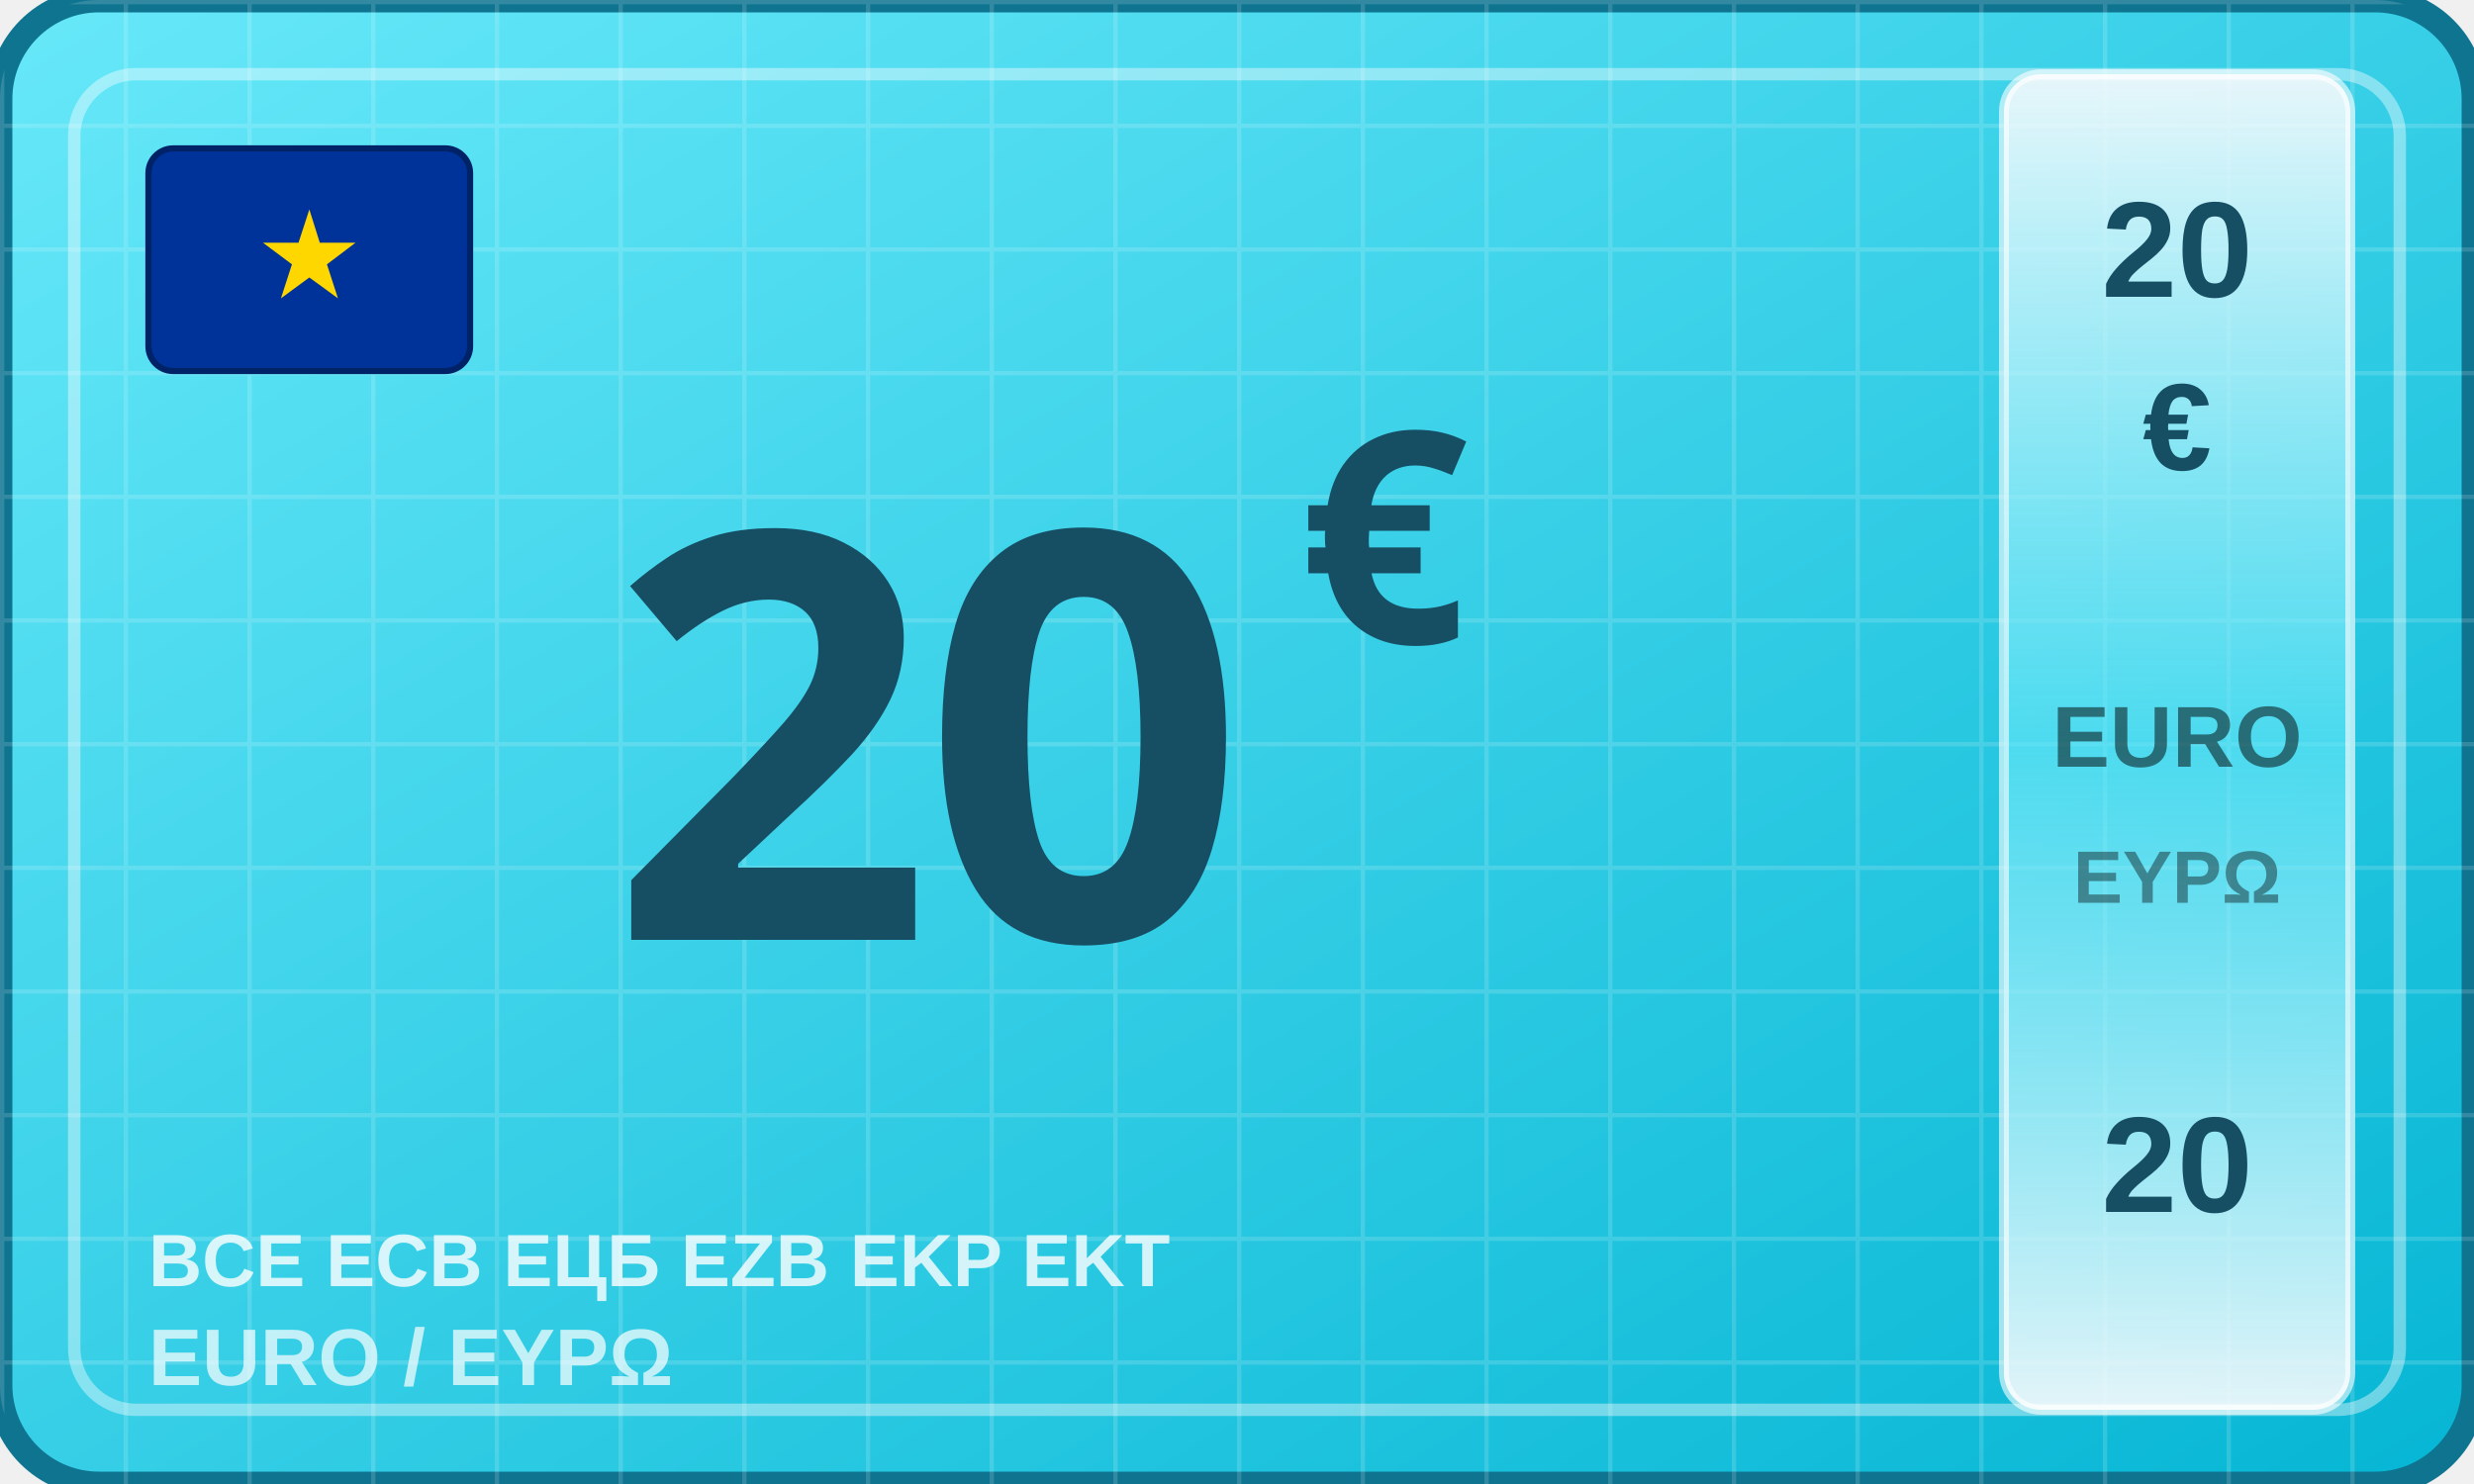
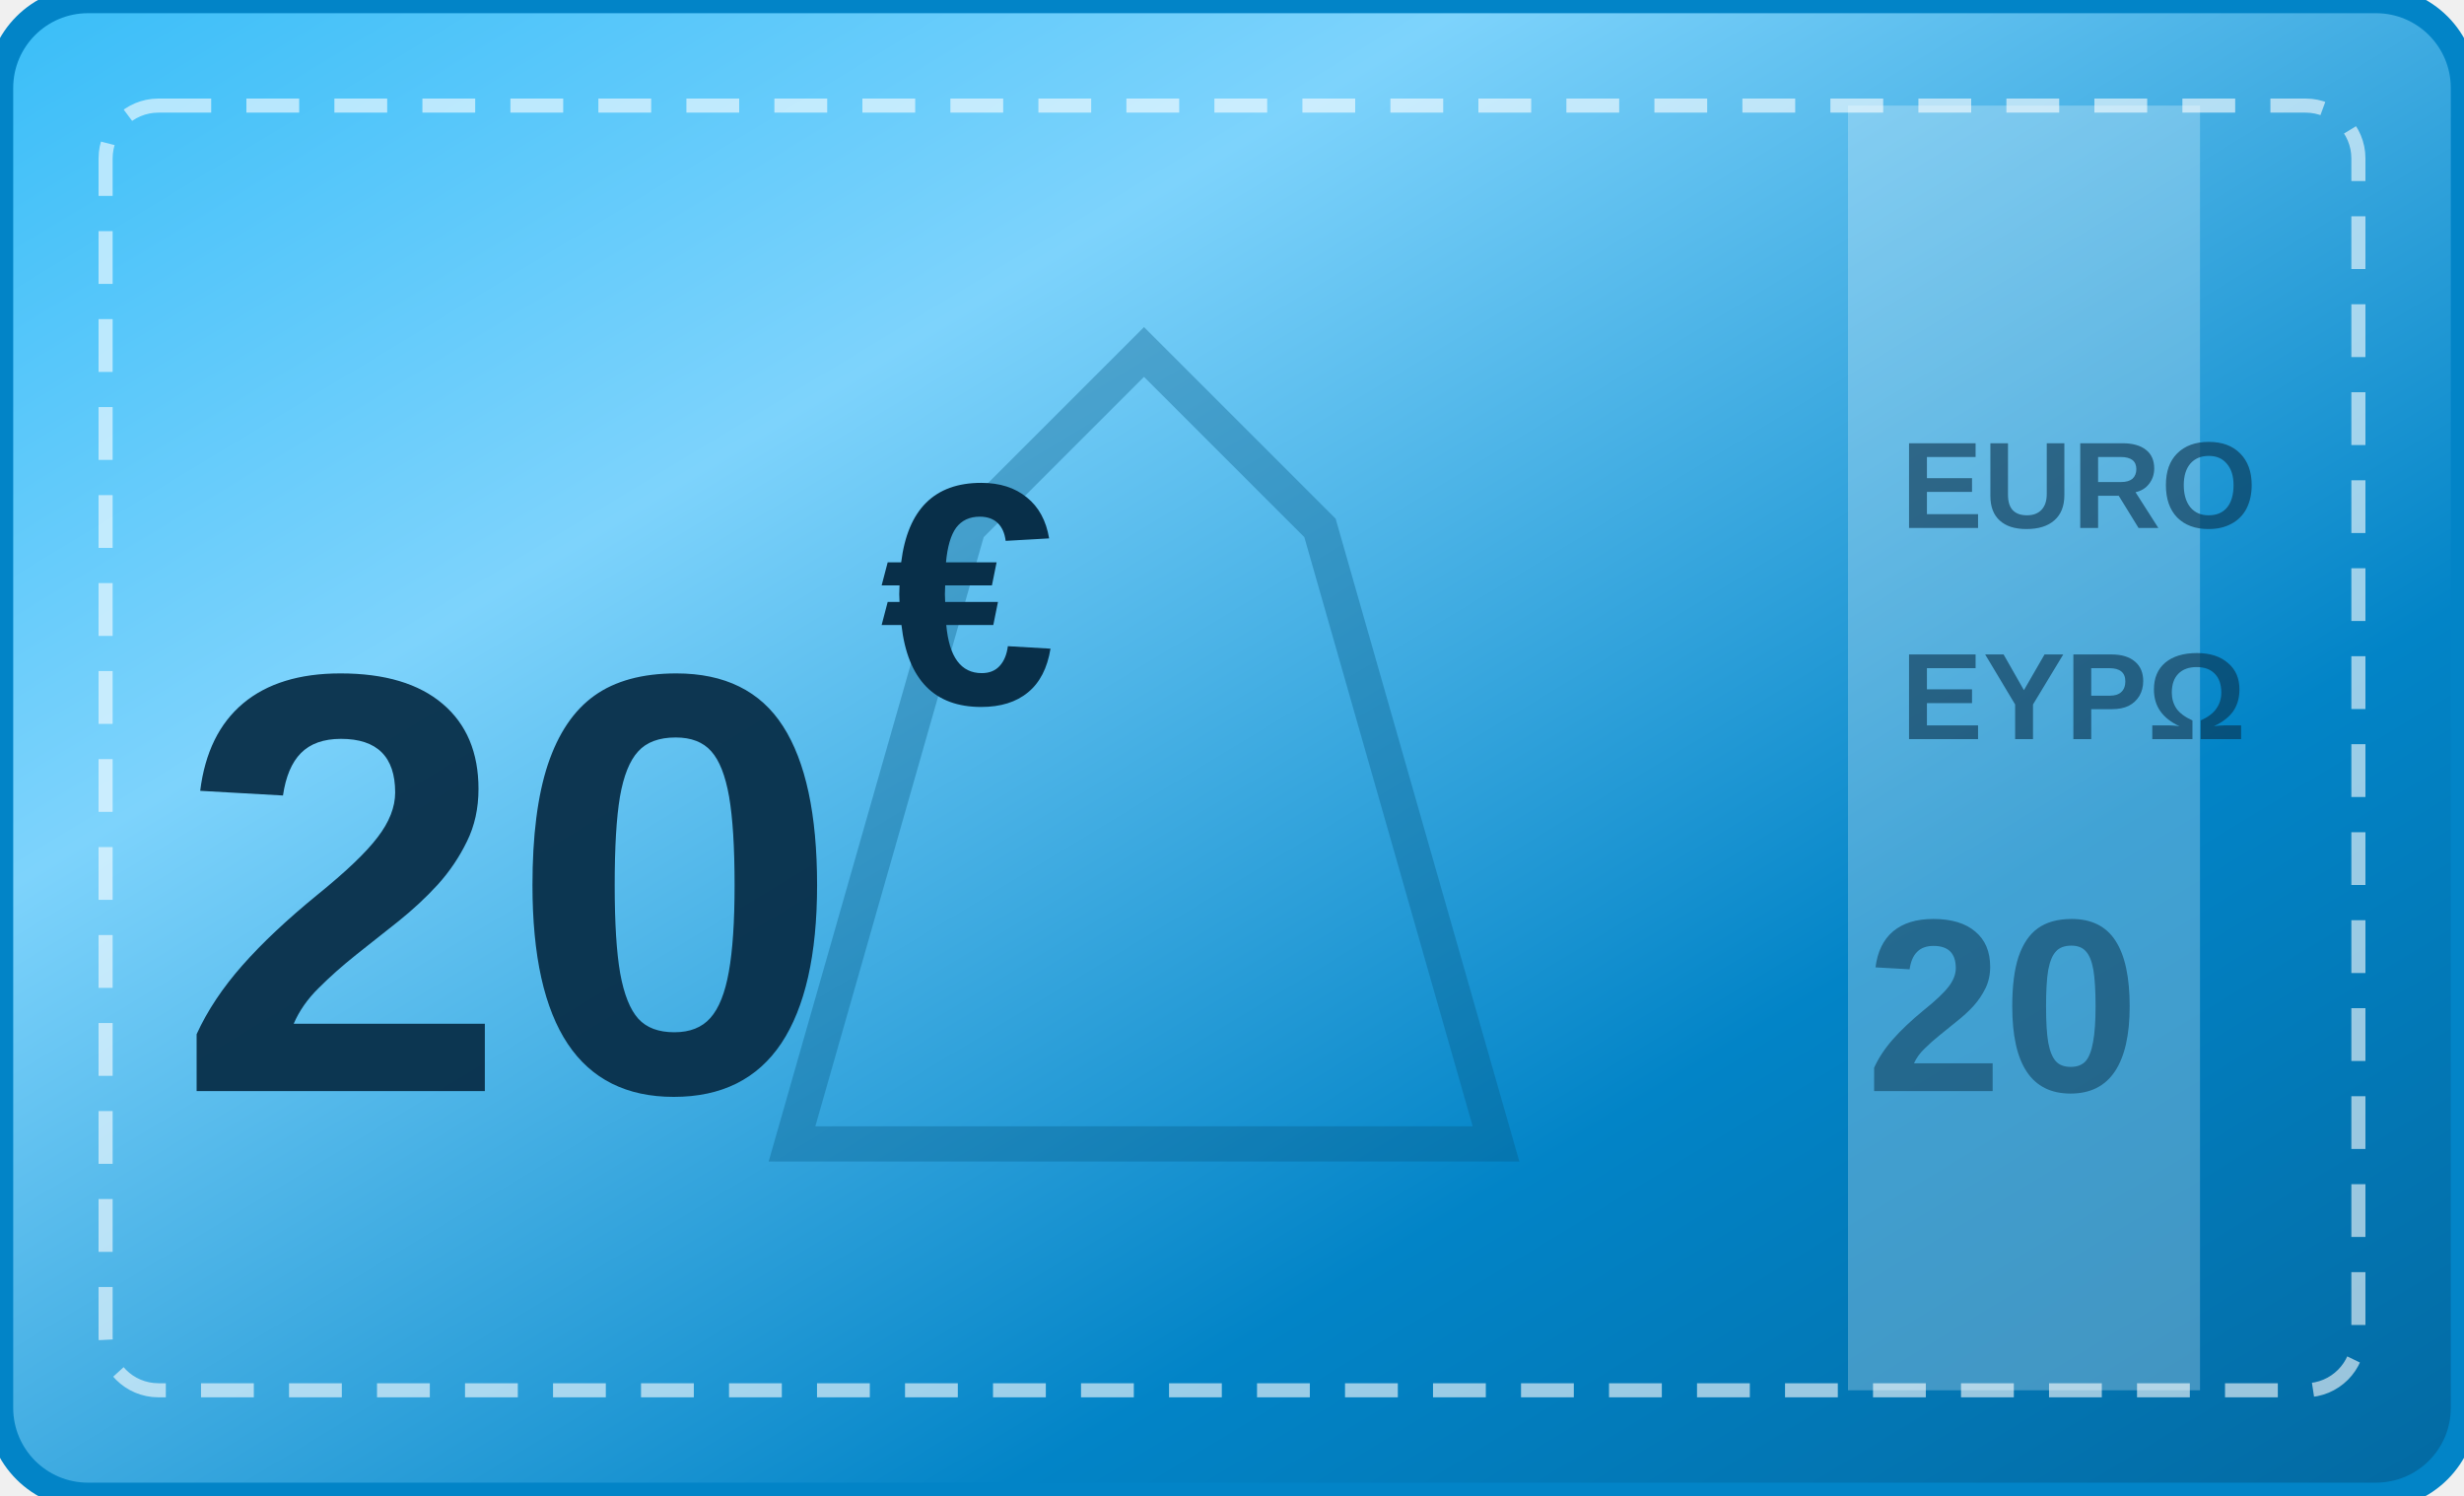
- <svg xmlns="http://www.w3.org/2000/svg" viewBox="0 0 200 120" width="100%" height="100%">
+ <svg xmlns="http://www.w3.org/2000/svg" viewBox="0 0 140 85" width="140" height="85">
  <defs>
-     <linearGradient id="bgGrad_20" x1="0%" y1="0%" x2="100%" y2="100%">
-       <stop offset="0%" stop-color="#67e8f9" />
-       <stop offset="100%" stop-color="#06b6d4" />
+     <linearGradient id="bg20" x1="0%" y1="0%" x2="100%" y2="100%">
+       <stop offset="0%" stop-color="#38bdf8" />
+       <stop offset="30%" stop-color="#7dd3fc" />
+       <stop offset="70%" stop-color="#0284c7" />
+       <stop offset="100%" stop-color="#0369a1" />
    </linearGradient>
-     <linearGradient id="holoGrad_20" x1="0%" y1="0%" x2="0%" y2="100%">
-       <stop offset="0%" stop-color="#f8fafc" stop-opacity="0.9" />
-       <stop offset="50%" stop-color="#67e8f9" stop-opacity="0.6" />
-       <stop offset="100%" stop-color="#f8fafc" stop-opacity="0.9" />
-     </linearGradient>
-     <pattern id="grid_20" width="10" height="10" patternUnits="userSpaceOnUse">
-       <path d="M 10 0 L 0 0 0 10" fill="none" stroke="rgba(255,255,255,0.15)" stroke-width="0.7" />
-     </pattern>
  </defs>
-   <rect width="200" height="120" rx="8" fill="url(#bgGrad_20)" stroke="#0e7490" stroke-width="2" />
-   <rect width="200" height="120" rx="8" fill="url(#grid_20)" />
-   <rect x="6" y="6" width="188" height="108" rx="5" fill="none" stroke="rgba(255,255,255,0.4)" stroke-width="1" />
-   <rect x="12" y="12" width="26" height="18" rx="2" fill="#003399" stroke="#002266" stroke-width="0.5" />
-   <text x="25" y="24" font-size="10" fill="#ffd700" text-anchor="middle">★</text>
-   <rect x="162" y="6" width="28" height="108" rx="3" fill="url(#holoGrad_20)" stroke="rgba(255,255,255,0.6)" stroke-width="0.8" />
-   <text x="176" y="24" font-family="Arial, sans-serif" font-size="11" font-weight="900" fill="#164e63" text-anchor="middle">20</text>
-   <text x="176" y="38" font-family="Arial, sans-serif" font-size="10" font-weight="900" fill="#164e63" text-anchor="middle">€</text>
-   <text x="176" y="62" font-family="Arial, sans-serif" font-size="7" font-weight="bold" fill="rgba(0,0,0,0.5)" text-anchor="middle">EURO</text>
-   <text x="176" y="73" font-family="Arial, sans-serif" font-size="6" font-weight="bold" fill="rgba(0,0,0,0.4)" text-anchor="middle">ΕΥΡΩ</text>
-   <text x="176" y="98" font-family="Arial, sans-serif" font-size="11" font-weight="900" fill="#164e63" text-anchor="middle">20</text>
-   <text x="75" y="76" font-family="Arial Black, Impact, sans-serif" font-size="46" font-weight="900" fill="#164e63" text-anchor="middle" letter-spacing="-1">20</text>
-   <text x="105" y="52" font-family="Arial Black, Impact, sans-serif" font-size="24" font-weight="900" fill="#164e63">€</text>
-   <text x="12" y="104" font-family="Arial, sans-serif" font-size="6" font-weight="bold" fill="rgba(255,255,255,0.8)">BCE ECB EЦБ EZB EKP EKT</text>
-   <text x="12" y="112" font-family="Arial, sans-serif" font-size="6.5" font-weight="bold" fill="rgba(255,255,255,0.7)">EURO / ΕΥΡΩ</text>
+   <rect width="140" height="85" rx="5" fill="url(#bg20)" stroke="#0284c7" stroke-width="1.5" />
+   <rect x="6" y="6" width="128" height="73" rx="3" fill="none" stroke="#ffffff" stroke-width="0.8" stroke-dasharray="3 2" opacity="0.6" />
+   <path d="M 45 65 L 55 30 L 65 20 L 75 30 L 85 65 Z" fill="none" stroke="#075985" stroke-width="2" opacity="0.35" />
+   <text x="10" y="62" font-family="-apple-system, Arial, sans-serif" font-weight="900" font-size="34" fill="#082f49" opacity="0.95">20</text>
+   <text x="50" y="40" font-family="-apple-system, Arial, sans-serif" font-weight="900" font-size="18" fill="#082f49">€</text>
+   <rect x="105" y="6" width="20" height="73" fill="#ffffff" opacity="0.25" />
+   <text x="108" y="30" font-family="Arial" font-size="7" font-weight="900" fill="#082f49" opacity="0.6">EURO</text>
+   <text x="108" y="42" font-family="Arial" font-size="7" font-weight="900" fill="#082f49" opacity="0.6">ΕΥΡΩ</text>
+   <text x="106" y="62" font-family="Arial" font-size="14" font-weight="900" fill="#082f49" opacity="0.5">20</text>
</svg>
